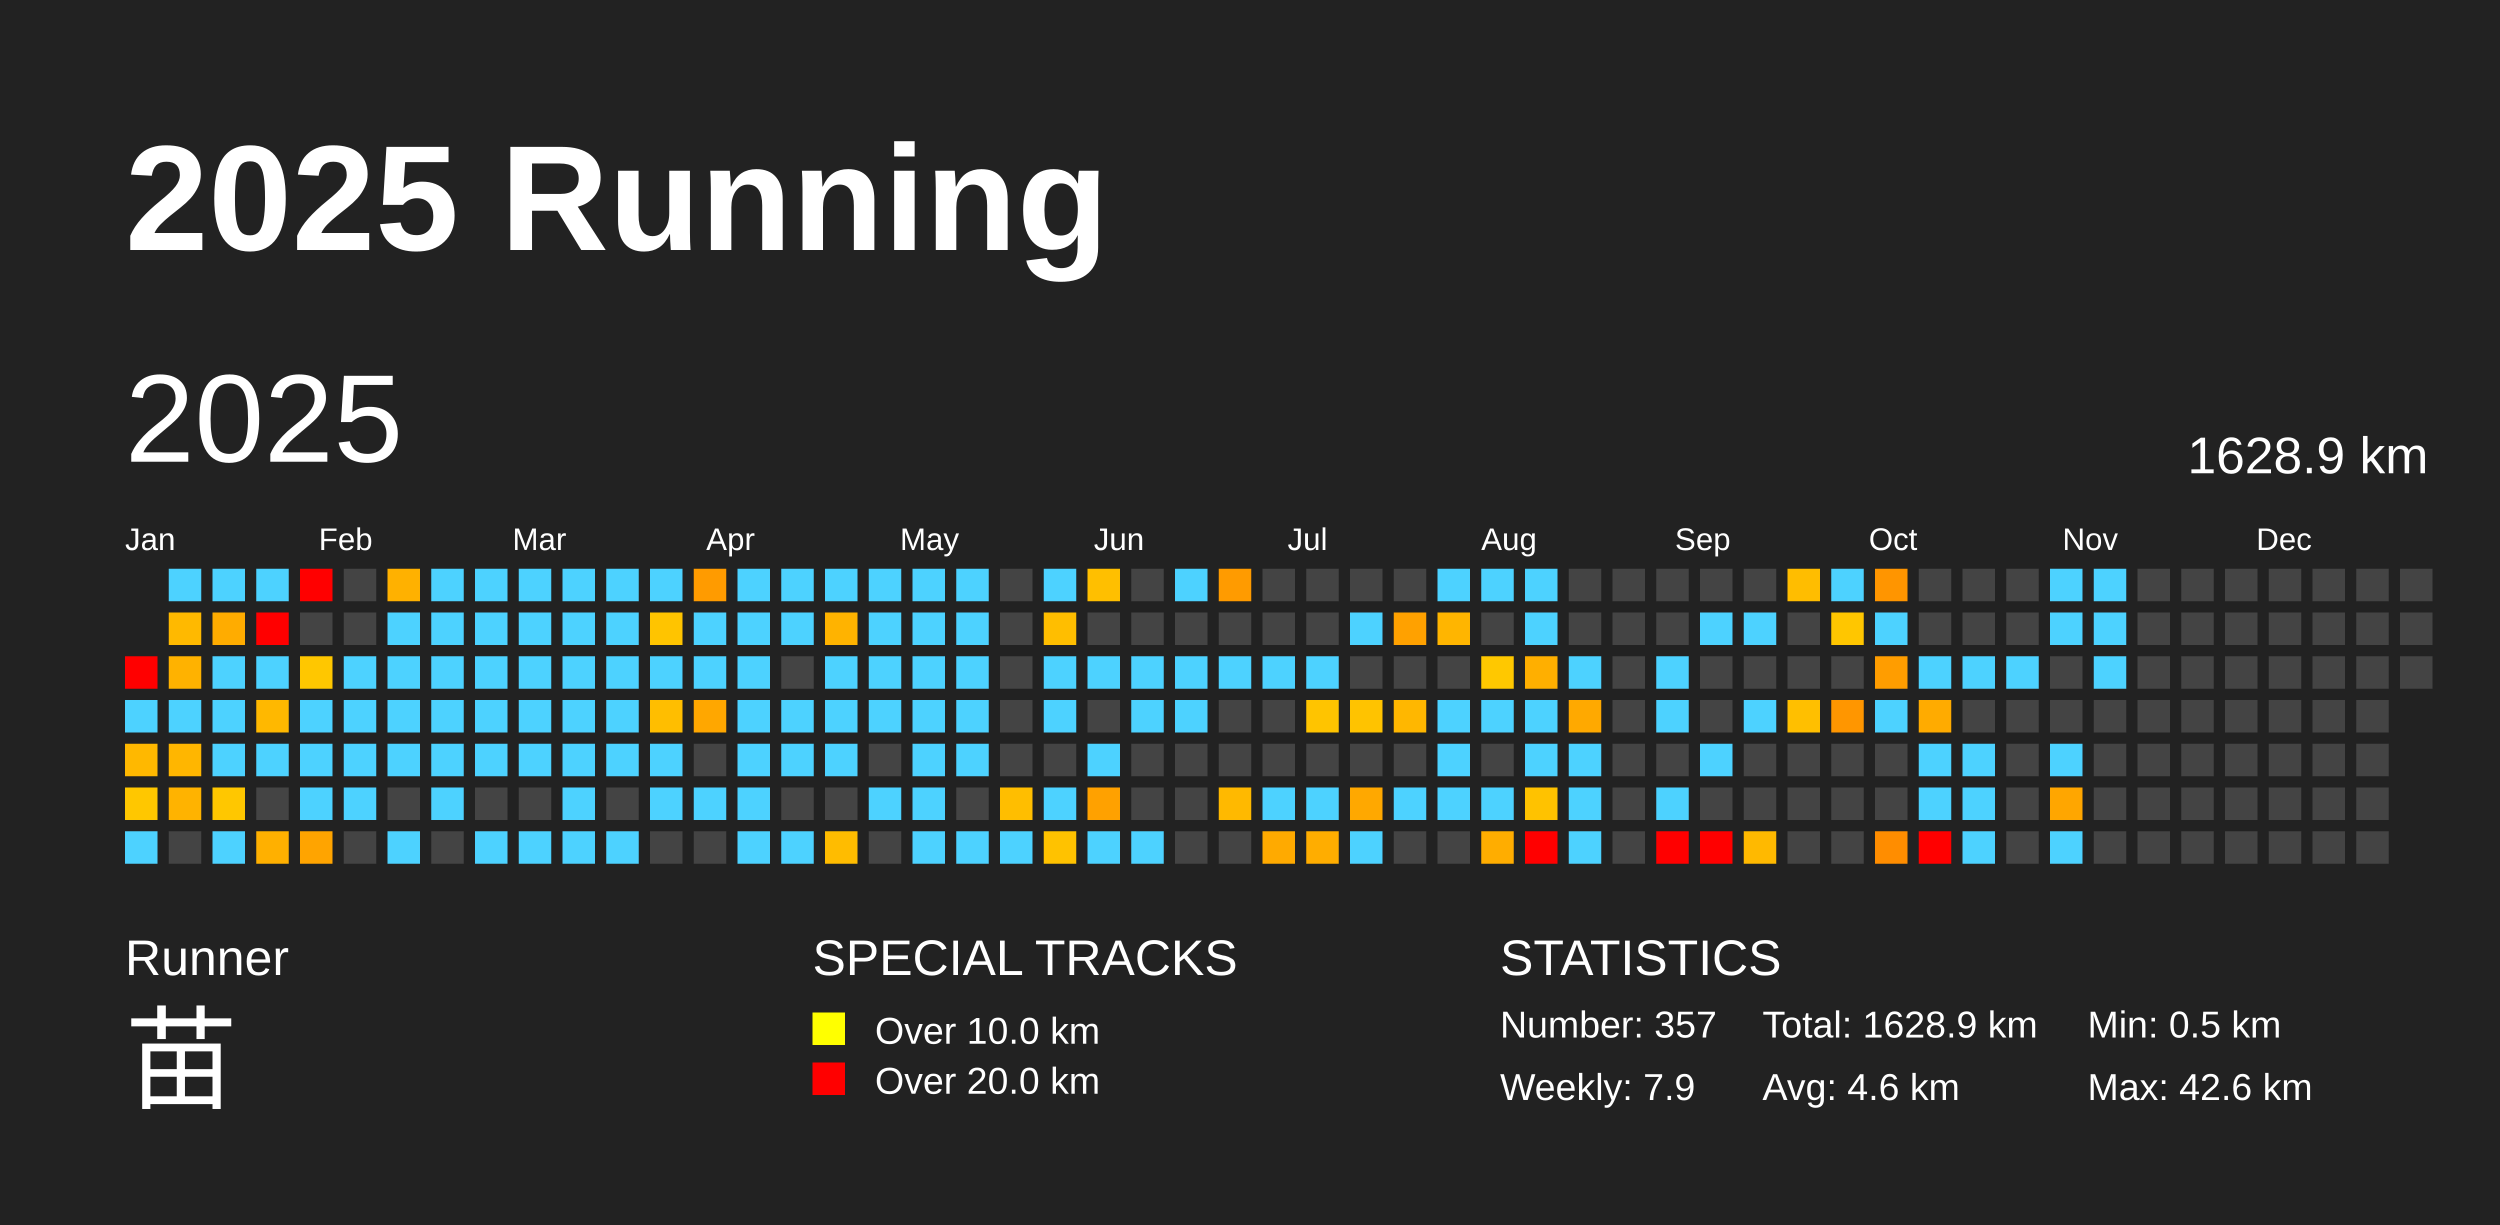
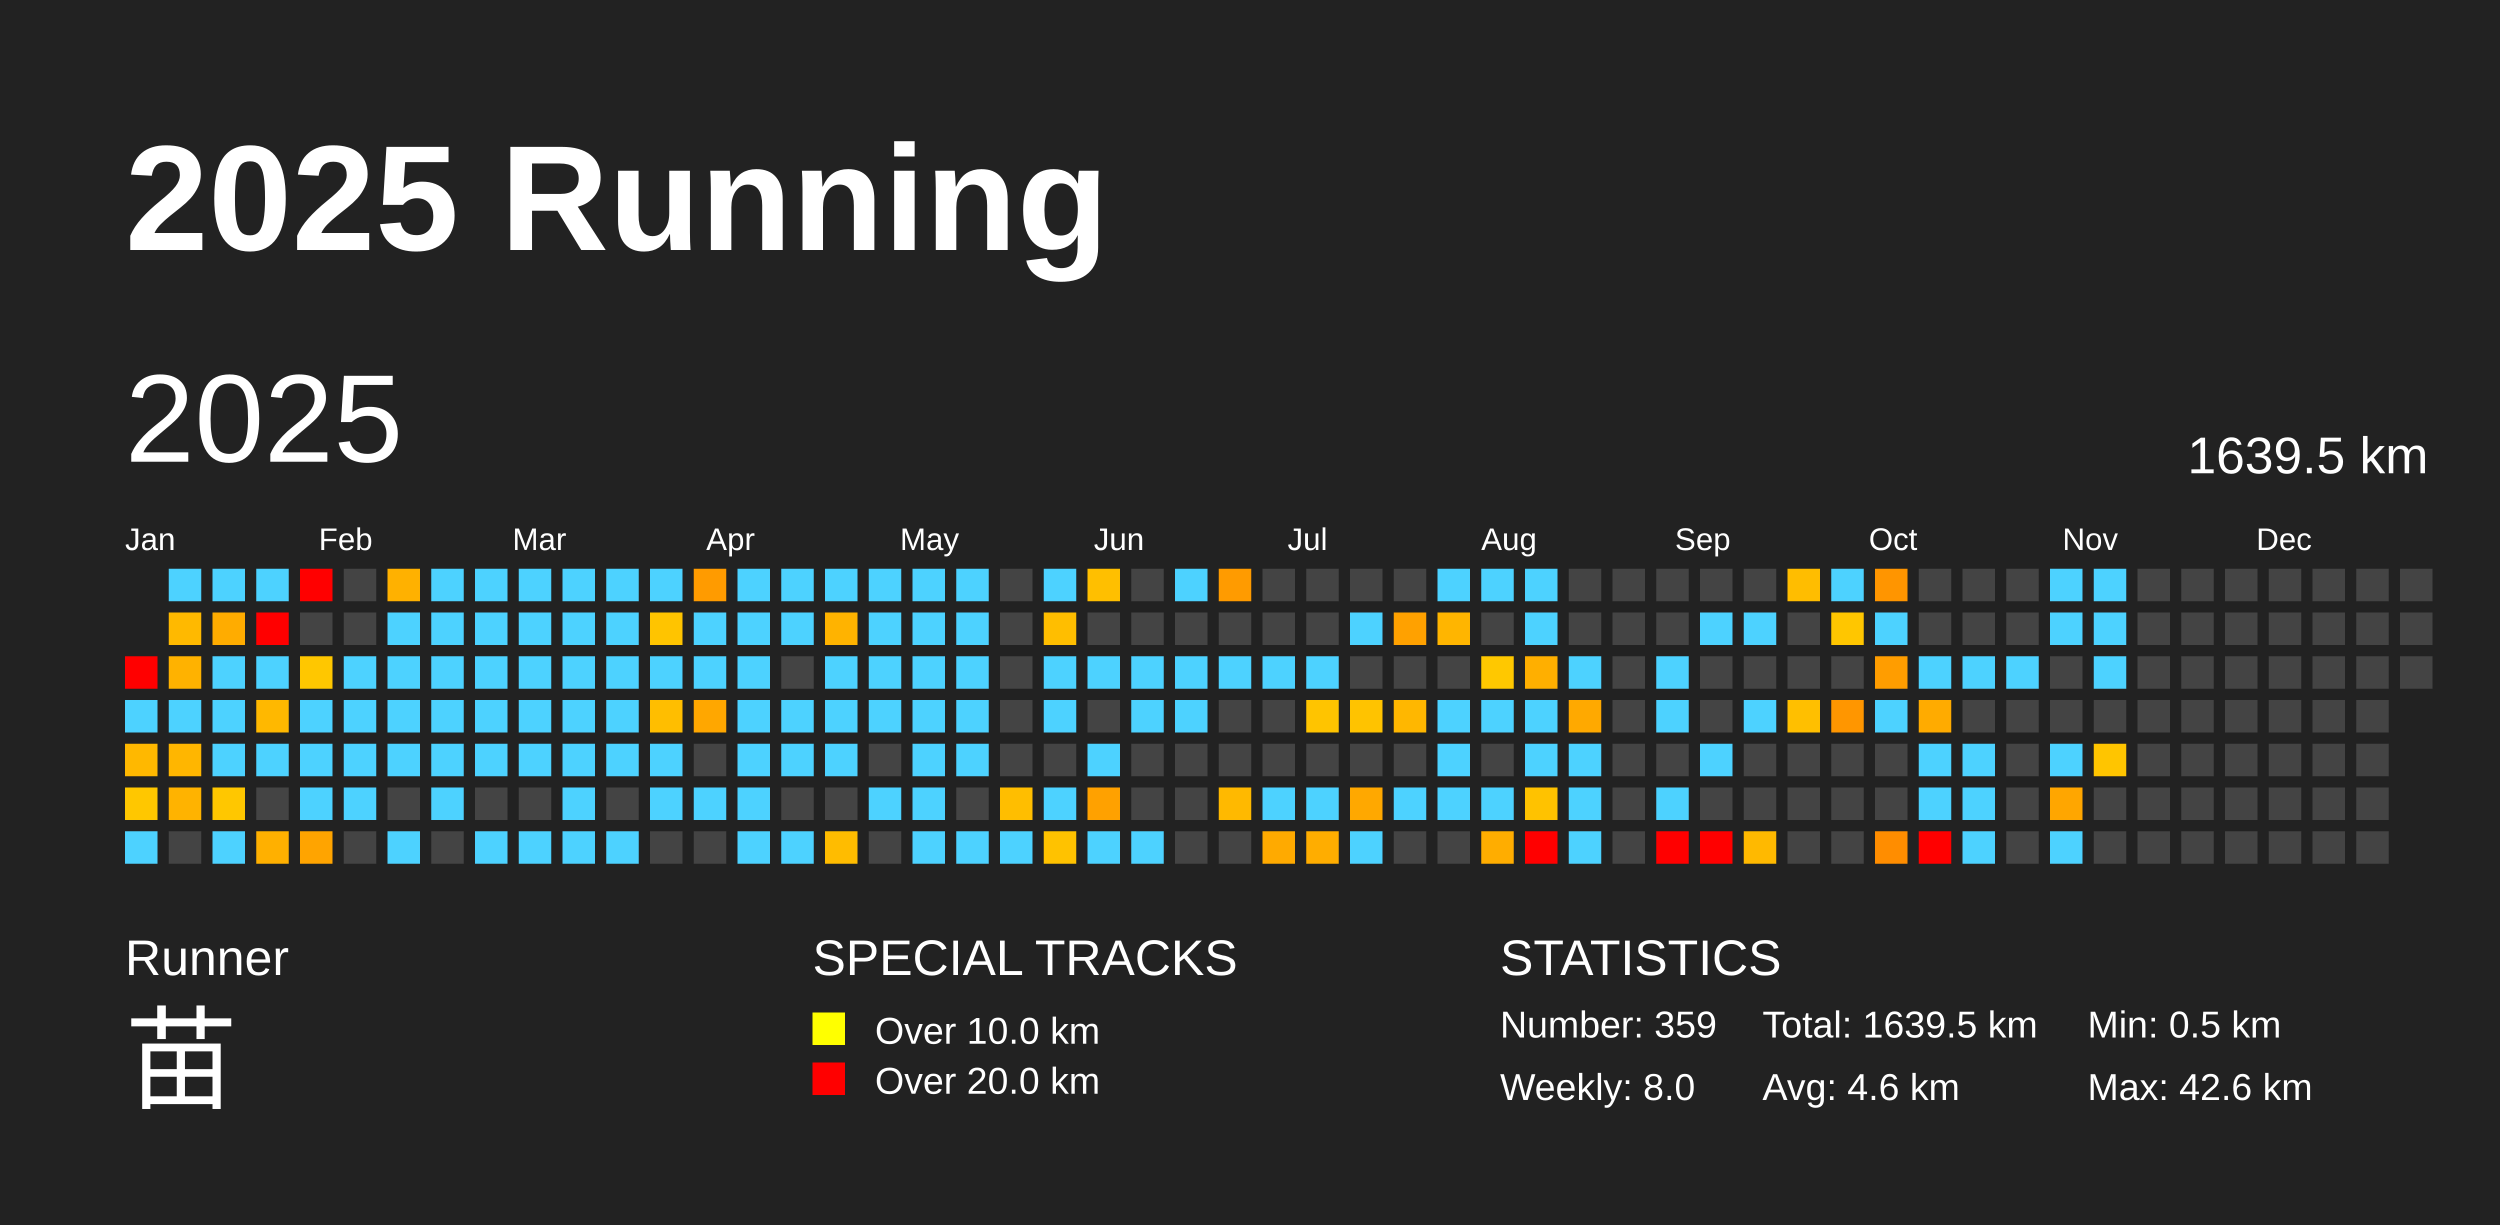
<svg xmlns="http://www.w3.org/2000/svg" baseProfile="full" height="98mm" version="1.1" viewBox="0,0,200,98" width="200mm">
  <defs />
  <rect fill="#222222" height="98" width="200" x="0" y="0" />
  <text fill="#FFFFFF" style="font-size:12px; font-family:Arial; font-weight:bold;" x="10" y="20">2025 Running</text>
  <text fill="#FFFFFF" style="font-size:4px; font-family:Arial" x="10" y="78">Runner</text>
  <text fill="#FFFFFF" style="font-size:9px; font-family:Arial" x="10" y="88">苗</text>
  <text fill="#FFFFFF" style="font-size:4px; font-family:Arial" x="65" y="78">SPECIAL TRACKS</text>
  <rect fill="yellow" height="2.6" width="2.6" x="65" y="81" />
  <text fill="#FFFFFF" style="font-size:3px; font-family:Arial" x="70" y="83.5">Over 10.0 km</text>
  <rect fill="red" height="2.6" width="2.6" x="65" y="85" />
  <text fill="#FFFFFF" style="font-size:3px; font-family:Arial" x="70" y="87.5">Over 20.0 km</text>
  <text fill="#FFFFFF" style="font-size:4px; font-family:Arial" x="120" y="78">STATISTICS</text>
-   <text fill="#FFFFFF" style="font-size:3px; font-family:Arial" x="120" y="83">Number: 357</text>
-   <text fill="#FFFFFF" style="font-size:3px; font-family:Arial" x="120" y="88">Weekly: 7.9</text>
-   <text fill="#FFFFFF" style="font-size:3px; font-family:Arial" x="141" y="83">Total: 1628.9 km</text>
+   <text fill="#FFFFFF" style="font-size:3px; font-family:Arial" x="120" y="83">Number: 359</text>
+   <text fill="#FFFFFF" style="font-size:3px; font-family:Arial" x="120" y="88">Weekly: 8.0</text>
+   <text fill="#FFFFFF" style="font-size:3px; font-family:Arial" x="141" y="83">Total: 1639.5 km</text>
  <text fill="#FFFFFF" style="font-size:3px; font-family:Arial" x="141" y="88">Avg: 4.6 km</text>
  <text fill="#FFFFFF" style="font-size:3px; font-family:Arial" x="167" y="83">Min: 0.5 km</text>
  <text fill="#FFFFFF" style="font-size:3px; font-family:Arial" x="167" y="88">Max: 42.6 km</text>
  <text dominant-baseline="hanging" fill="#FFFFFF" style="font-size:10.0px; font-family:Arial;" x="10" y="30">2025</text>
-   <text dominant-baseline="hanging" fill="#FFFFFF" style="font-size:4.125px; font-family:Arial;" x="175" y="35">1628.9 km</text>
+   <text dominant-baseline="hanging" fill="#FFFFFF" style="font-size:4.125px; font-family:Arial;" x="175" y="35">1639.5 km</text>
  <text fill="#FFFFFF" style="font-size:2.5px; font-family:Arial" x="10.0" y="44">Jan</text>
  <text fill="#FFFFFF" style="font-size:2.5px; font-family:Arial" x="25.5" y="44">Feb</text>
  <text fill="#FFFFFF" style="font-size:2.5px; font-family:Arial" x="41.0" y="44">Mar</text>
  <text fill="#FFFFFF" style="font-size:2.5px; font-family:Arial" x="56.5" y="44">Apr</text>
  <text fill="#FFFFFF" style="font-size:2.5px; font-family:Arial" x="72.0" y="44">May</text>
  <text fill="#FFFFFF" style="font-size:2.5px; font-family:Arial" x="87.5" y="44">Jun</text>
  <text fill="#FFFFFF" style="font-size:2.5px; font-family:Arial" x="103.0" y="44">Jul</text>
  <text fill="#FFFFFF" style="font-size:2.5px; font-family:Arial" x="118.5" y="44">Aug</text>
  <text fill="#FFFFFF" style="font-size:2.5px; font-family:Arial" x="134.0" y="44">Sep</text>
  <text fill="#FFFFFF" style="font-size:2.5px; font-family:Arial" x="149.5" y="44">Oct</text>
  <text fill="#FFFFFF" style="font-size:2.5px; font-family:Arial" x="165.0" y="44">Nov</text>
  <text fill="#FFFFFF" style="font-size:2.5px; font-family:Arial" x="180.5" y="44">Dec</text>
  <rect fill="red" height="2.6" width="2.6" x="10.0" y="52.5" />
  <rect fill="#4dd2ff" height="2.6" width="2.6" x="10.0" y="56.0" />
  <rect fill="#ffb800" height="2.6" width="2.6" x="10.0" y="59.5" />
  <rect fill="#ffc700" height="2.6" width="2.6" x="10.0" y="63.0" />
  <rect fill="#4dd2ff" height="2.6" width="2.6" x="10.0" y="66.5" />
  <rect fill="#4dd2ff" height="2.6" width="2.6" x="13.5" y="45.5" />
  <rect fill="#ffb900" height="2.6" width="2.6" x="13.5" y="49.0" />
  <rect fill="#ffb200" height="2.6" width="2.6" x="13.5" y="52.5" />
  <rect fill="#4dd2ff" height="2.6" width="2.6" x="13.5" y="56.0" />
  <rect fill="#ffb600" height="2.6" width="2.6" x="13.5" y="59.5" />
  <rect fill="#ffb300" height="2.6" width="2.6" x="13.5" y="63.0" />
  <rect fill="#444444" height="2.6" width="2.6" x="13.5" y="66.5" />
  <rect fill="#4dd2ff" height="2.6" width="2.6" x="17.0" y="45.5" />
  <rect fill="#ffac00" height="2.6" width="2.6" x="17.0" y="49.0" />
  <rect fill="#4dd2ff" height="2.6" width="2.6" x="17.0" y="52.5" />
  <rect fill="#4dd2ff" height="2.6" width="2.6" x="17.0" y="56.0" />
  <rect fill="#4dd2ff" height="2.6" width="2.6" x="17.0" y="59.5" />
  <rect fill="#ffc700" height="2.6" width="2.6" x="17.0" y="63.0" />
  <rect fill="#4dd2ff" height="2.6" width="2.6" x="17.0" y="66.5" />
  <rect fill="#4dd2ff" height="2.6" width="2.6" x="20.5" y="45.5" />
  <rect fill="red" height="2.6" width="2.6" x="20.5" y="49.0" />
  <rect fill="#4dd2ff" height="2.6" width="2.6" x="20.5" y="52.5" />
  <rect fill="#ffb800" height="2.6" width="2.6" x="20.5" y="56.0" />
  <rect fill="#4dd2ff" height="2.6" width="2.6" x="20.5" y="59.5" />
  <rect fill="#444444" height="2.6" width="2.6" x="20.5" y="63.0" />
  <rect fill="#ffb000" height="2.6" width="2.6" x="20.5" y="66.5" />
  <rect fill="red" height="2.6" width="2.6" x="24.0" y="45.5" />
  <rect fill="#444444" height="2.6" width="2.6" x="24.0" y="49.0" />
  <rect fill="#ffc700" height="2.6" width="2.6" x="24.0" y="52.5" />
  <rect fill="#4dd2ff" height="2.6" width="2.6" x="24.0" y="56.0" />
  <rect fill="#4dd2ff" height="2.6" width="2.6" x="24.0" y="59.5" />
  <rect fill="#4dd2ff" height="2.6" width="2.6" x="24.0" y="63.0" />
  <rect fill="#ffa400" height="2.6" width="2.6" x="24.0" y="66.5" />
  <rect fill="#444444" height="2.6" width="2.6" x="27.5" y="45.5" />
  <rect fill="#444444" height="2.6" width="2.6" x="27.5" y="49.0" />
  <rect fill="#4dd2ff" height="2.6" width="2.6" x="27.5" y="52.5" />
  <rect fill="#4dd2ff" height="2.6" width="2.6" x="27.5" y="56.0" />
  <rect fill="#4dd2ff" height="2.6" width="2.6" x="27.5" y="59.5" />
  <rect fill="#4dd2ff" height="2.6" width="2.6" x="27.5" y="63.0" />
  <rect fill="#444444" height="2.6" width="2.6" x="27.5" y="66.5" />
  <rect fill="#ffb100" height="2.6" width="2.6" x="31.0" y="45.5" />
  <rect fill="#4dd2ff" height="2.6" width="2.6" x="31.0" y="49.0" />
  <rect fill="#4dd2ff" height="2.6" width="2.6" x="31.0" y="52.5" />
  <rect fill="#4dd2ff" height="2.6" width="2.6" x="31.0" y="56.0" />
  <rect fill="#4dd2ff" height="2.6" width="2.6" x="31.0" y="59.5" />
  <rect fill="#444444" height="2.6" width="2.6" x="31.0" y="63.0" />
  <rect fill="#4dd2ff" height="2.6" width="2.6" x="31.0" y="66.5" />
  <rect fill="#4dd2ff" height="2.6" width="2.6" x="34.5" y="45.5" />
  <rect fill="#4dd2ff" height="2.6" width="2.6" x="34.5" y="49.0" />
  <rect fill="#4dd2ff" height="2.6" width="2.6" x="34.5" y="52.5" />
  <rect fill="#4dd2ff" height="2.6" width="2.6" x="34.5" y="56.0" />
  <rect fill="#4dd2ff" height="2.6" width="2.6" x="34.5" y="59.5" />
  <rect fill="#4dd2ff" height="2.6" width="2.6" x="34.5" y="63.0" />
  <rect fill="#444444" height="2.6" width="2.6" x="34.5" y="66.5" />
  <rect fill="#4dd2ff" height="2.6" width="2.6" x="38.0" y="45.5" />
  <rect fill="#4dd2ff" height="2.6" width="2.6" x="38.0" y="49.0" />
  <rect fill="#4dd2ff" height="2.6" width="2.6" x="38.0" y="52.5" />
  <rect fill="#4dd2ff" height="2.6" width="2.6" x="38.0" y="56.0" />
  <rect fill="#4dd2ff" height="2.6" width="2.6" x="38.0" y="59.5" />
  <rect fill="#444444" height="2.6" width="2.6" x="38.0" y="63.0" />
  <rect fill="#4dd2ff" height="2.6" width="2.6" x="38.0" y="66.5" />
  <rect fill="#4dd2ff" height="2.6" width="2.6" x="41.5" y="45.5" />
  <rect fill="#4dd2ff" height="2.6" width="2.6" x="41.5" y="49.0" />
  <rect fill="#4dd2ff" height="2.6" width="2.6" x="41.5" y="52.5" />
  <rect fill="#4dd2ff" height="2.6" width="2.6" x="41.5" y="56.0" />
  <rect fill="#4dd2ff" height="2.6" width="2.6" x="41.5" y="59.5" />
  <rect fill="#444444" height="2.6" width="2.6" x="41.5" y="63.0" />
  <rect fill="#4dd2ff" height="2.6" width="2.6" x="41.5" y="66.5" />
  <rect fill="#4dd2ff" height="2.6" width="2.6" x="45.0" y="45.5" />
  <rect fill="#4dd2ff" height="2.6" width="2.6" x="45.0" y="49.0" />
  <rect fill="#4dd2ff" height="2.6" width="2.6" x="45.0" y="52.5" />
  <rect fill="#4dd2ff" height="2.6" width="2.6" x="45.0" y="56.0" />
  <rect fill="#4dd2ff" height="2.6" width="2.6" x="45.0" y="59.5" />
  <rect fill="#4dd2ff" height="2.6" width="2.6" x="45.0" y="63.0" />
  <rect fill="#4dd2ff" height="2.6" width="2.6" x="45.0" y="66.5" />
  <rect fill="#4dd2ff" height="2.6" width="2.6" x="48.5" y="45.5" />
  <rect fill="#4dd2ff" height="2.6" width="2.6" x="48.5" y="49.0" />
  <rect fill="#4dd2ff" height="2.6" width="2.6" x="48.5" y="52.5" />
  <rect fill="#4dd2ff" height="2.6" width="2.6" x="48.5" y="56.0" />
  <rect fill="#4dd2ff" height="2.6" width="2.6" x="48.5" y="59.5" />
  <rect fill="#444444" height="2.6" width="2.6" x="48.5" y="63.0" />
  <rect fill="#4dd2ff" height="2.6" width="2.6" x="48.5" y="66.5" />
  <rect fill="#4dd2ff" height="2.6" width="2.6" x="52.0" y="45.5" />
  <rect fill="#ffc400" height="2.6" width="2.6" x="52.0" y="49.0" />
  <rect fill="#4dd2ff" height="2.6" width="2.6" x="52.0" y="52.5" />
  <rect fill="#ffbe00" height="2.6" width="2.6" x="52.0" y="56.0" />
  <rect fill="#4dd2ff" height="2.6" width="2.6" x="52.0" y="59.5" />
  <rect fill="#4dd2ff" height="2.6" width="2.6" x="52.0" y="63.0" />
  <rect fill="#444444" height="2.6" width="2.6" x="52.0" y="66.5" />
  <rect fill="#ff9b00" height="2.6" width="2.6" x="55.5" y="45.5" />
  <rect fill="#4dd2ff" height="2.6" width="2.6" x="55.5" y="49.0" />
  <rect fill="#4dd2ff" height="2.6" width="2.6" x="55.5" y="52.5" />
  <rect fill="#ffa700" height="2.6" width="2.6" x="55.5" y="56.0" />
  <rect fill="#444444" height="2.6" width="2.6" x="55.5" y="59.5" />
  <rect fill="#4dd2ff" height="2.6" width="2.6" x="55.5" y="63.0" />
  <rect fill="#444444" height="2.6" width="2.6" x="55.5" y="66.5" />
  <rect fill="#4dd2ff" height="2.6" width="2.6" x="59.0" y="45.5" />
  <rect fill="#4dd2ff" height="2.6" width="2.6" x="59.0" y="49.0" />
  <rect fill="#4dd2ff" height="2.6" width="2.6" x="59.0" y="52.5" />
  <rect fill="#4dd2ff" height="2.6" width="2.6" x="59.0" y="56.0" />
  <rect fill="#4dd2ff" height="2.6" width="2.6" x="59.0" y="59.5" />
  <rect fill="#4dd2ff" height="2.6" width="2.6" x="59.0" y="63.0" />
  <rect fill="#4dd2ff" height="2.6" width="2.6" x="59.0" y="66.5" />
  <rect fill="#4dd2ff" height="2.6" width="2.6" x="62.5" y="45.5" />
  <rect fill="#4dd2ff" height="2.6" width="2.6" x="62.5" y="49.0" />
  <rect fill="#444444" height="2.6" width="2.6" x="62.5" y="52.5" />
  <rect fill="#4dd2ff" height="2.6" width="2.6" x="62.5" y="56.0" />
  <rect fill="#4dd2ff" height="2.6" width="2.6" x="62.5" y="59.5" />
  <rect fill="#444444" height="2.6" width="2.6" x="62.5" y="63.0" />
  <rect fill="#4dd2ff" height="2.6" width="2.6" x="62.5" y="66.5" />
  <rect fill="#4dd2ff" height="2.6" width="2.6" x="66.0" y="45.5" />
  <rect fill="#ffb300" height="2.6" width="2.6" x="66.0" y="49.0" />
  <rect fill="#4dd2ff" height="2.6" width="2.6" x="66.0" y="52.5" />
  <rect fill="#4dd2ff" height="2.6" width="2.6" x="66.0" y="56.0" />
  <rect fill="#4dd2ff" height="2.6" width="2.6" x="66.0" y="59.5" />
  <rect fill="#444444" height="2.6" width="2.6" x="66.0" y="63.0" />
  <rect fill="#ffbc00" height="2.6" width="2.6" x="66.0" y="66.5" />
  <rect fill="#4dd2ff" height="2.6" width="2.6" x="69.5" y="45.5" />
  <rect fill="#4dd2ff" height="2.6" width="2.6" x="69.5" y="49.0" />
  <rect fill="#4dd2ff" height="2.6" width="2.6" x="69.5" y="52.5" />
  <rect fill="#4dd2ff" height="2.6" width="2.6" x="69.5" y="56.0" />
  <rect fill="#444444" height="2.6" width="2.6" x="69.5" y="59.5" />
  <rect fill="#4dd2ff" height="2.6" width="2.6" x="69.5" y="63.0" />
  <rect fill="#444444" height="2.6" width="2.6" x="69.5" y="66.5" />
  <rect fill="#4dd2ff" height="2.6" width="2.6" x="73.0" y="45.5" />
  <rect fill="#4dd2ff" height="2.6" width="2.6" x="73.0" y="49.0" />
  <rect fill="#4dd2ff" height="2.6" width="2.6" x="73.0" y="52.5" />
  <rect fill="#4dd2ff" height="2.6" width="2.6" x="73.0" y="56.0" />
  <rect fill="#4dd2ff" height="2.6" width="2.6" x="73.0" y="59.5" />
  <rect fill="#4dd2ff" height="2.6" width="2.6" x="73.0" y="63.0" />
  <rect fill="#4dd2ff" height="2.6" width="2.6" x="73.0" y="66.5" />
  <rect fill="#4dd2ff" height="2.6" width="2.6" x="76.5" y="45.5" />
  <rect fill="#4dd2ff" height="2.6" width="2.6" x="76.5" y="49.0" />
  <rect fill="#4dd2ff" height="2.6" width="2.6" x="76.5" y="52.5" />
  <rect fill="#4dd2ff" height="2.6" width="2.6" x="76.5" y="56.0" />
  <rect fill="#4dd2ff" height="2.6" width="2.6" x="76.5" y="59.5" />
  <rect fill="#444444" height="2.6" width="2.6" x="76.5" y="63.0" />
  <rect fill="#4dd2ff" height="2.6" width="2.6" x="76.5" y="66.5" />
  <rect fill="#444444" height="2.6" width="2.6" x="80.0" y="45.5" />
  <rect fill="#444444" height="2.6" width="2.6" x="80.0" y="49.0" />
  <rect fill="#444444" height="2.6" width="2.6" x="80.0" y="52.5" />
  <rect fill="#444444" height="2.6" width="2.6" x="80.0" y="56.0" />
  <rect fill="#444444" height="2.6" width="2.6" x="80.0" y="59.5" />
  <rect fill="#ffbe00" height="2.6" width="2.6" x="80.0" y="63.0" />
  <rect fill="#4dd2ff" height="2.6" width="2.6" x="80.0" y="66.5" />
  <rect fill="#4dd2ff" height="2.6" width="2.6" x="83.5" y="45.5" />
  <rect fill="#ffbe00" height="2.6" width="2.6" x="83.5" y="49.0" />
  <rect fill="#4dd2ff" height="2.6" width="2.6" x="83.5" y="52.5" />
  <rect fill="#4dd2ff" height="2.6" width="2.6" x="83.5" y="56.0" />
  <rect fill="#444444" height="2.6" width="2.6" x="83.5" y="59.5" />
  <rect fill="#4dd2ff" height="2.6" width="2.6" x="83.5" y="63.0" />
  <rect fill="#ffc200" height="2.6" width="2.6" x="83.5" y="66.5" />
  <rect fill="#ffbf00" height="2.6" width="2.6" x="87.0" y="45.5" />
  <rect fill="#444444" height="2.6" width="2.6" x="87.0" y="49.0" />
  <rect fill="#4dd2ff" height="2.6" width="2.6" x="87.0" y="52.5" />
  <rect fill="#444444" height="2.6" width="2.6" x="87.0" y="56.0" />
  <rect fill="#4dd2ff" height="2.6" width="2.6" x="87.0" y="59.5" />
  <rect fill="#ffa100" height="2.6" width="2.6" x="87.0" y="63.0" />
  <rect fill="#4dd2ff" height="2.6" width="2.6" x="87.0" y="66.5" />
  <rect fill="#444444" height="2.6" width="2.6" x="90.5" y="45.5" />
  <rect fill="#444444" height="2.6" width="2.6" x="90.5" y="49.0" />
  <rect fill="#4dd2ff" height="2.6" width="2.6" x="90.5" y="52.5" />
  <rect fill="#4dd2ff" height="2.6" width="2.6" x="90.5" y="56.0" />
  <rect fill="#444444" height="2.6" width="2.6" x="90.5" y="59.5" />
  <rect fill="#444444" height="2.6" width="2.6" x="90.5" y="63.0" />
  <rect fill="#4dd2ff" height="2.6" width="2.6" x="90.5" y="66.5" />
  <rect fill="#4dd2ff" height="2.6" width="2.6" x="94.0" y="45.5" />
  <rect fill="#444444" height="2.6" width="2.6" x="94.0" y="49.0" />
  <rect fill="#4dd2ff" height="2.6" width="2.6" x="94.0" y="52.5" />
  <rect fill="#4dd2ff" height="2.6" width="2.6" x="94.0" y="56.0" />
  <rect fill="#444444" height="2.6" width="2.6" x="94.0" y="59.5" />
  <rect fill="#444444" height="2.6" width="2.6" x="94.0" y="63.0" />
  <rect fill="#444444" height="2.6" width="2.6" x="94.0" y="66.5" />
  <rect fill="#ff9b00" height="2.6" width="2.6" x="97.5" y="45.5" />
  <rect fill="#444444" height="2.6" width="2.6" x="97.5" y="49.0" />
  <rect fill="#4dd2ff" height="2.6" width="2.6" x="97.5" y="52.5" />
  <rect fill="#444444" height="2.6" width="2.6" x="97.5" y="56.0" />
  <rect fill="#444444" height="2.6" width="2.6" x="97.5" y="59.5" />
  <rect fill="#ffb900" height="2.6" width="2.6" x="97.5" y="63.0" />
  <rect fill="#444444" height="2.6" width="2.6" x="97.5" y="66.5" />
  <rect fill="#444444" height="2.6" width="2.6" x="101.0" y="45.5" />
  <rect fill="#444444" height="2.6" width="2.6" x="101.0" y="49.0" />
  <rect fill="#4dd2ff" height="2.6" width="2.6" x="101.0" y="52.5" />
  <rect fill="#444444" height="2.6" width="2.6" x="101.0" y="56.0" />
  <rect fill="#444444" height="2.6" width="2.6" x="101.0" y="59.5" />
  <rect fill="#4dd2ff" height="2.6" width="2.6" x="101.0" y="63.0" />
  <rect fill="#ffaa00" height="2.6" width="2.6" x="101.0" y="66.5" />
  <rect fill="#444444" height="2.6" width="2.6" x="104.5" y="45.5" />
  <rect fill="#444444" height="2.6" width="2.6" x="104.5" y="49.0" />
  <rect fill="#4dd2ff" height="2.6" width="2.6" x="104.5" y="52.5" />
  <rect fill="#ffc400" height="2.6" width="2.6" x="104.5" y="56.0" />
  <rect fill="#444444" height="2.6" width="2.6" x="104.5" y="59.5" />
  <rect fill="#4dd2ff" height="2.6" width="2.6" x="104.5" y="63.0" />
  <rect fill="#ffad00" height="2.6" width="2.6" x="104.5" y="66.5" />
  <rect fill="#444444" height="2.6" width="2.6" x="108.0" y="45.5" />
  <rect fill="#4dd2ff" height="2.6" width="2.6" x="108.0" y="49.0" />
  <rect fill="#444444" height="2.6" width="2.6" x="108.0" y="52.5" />
  <rect fill="#ffc300" height="2.6" width="2.6" x="108.0" y="56.0" />
  <rect fill="#444444" height="2.6" width="2.6" x="108.0" y="59.5" />
  <rect fill="#ffa800" height="2.6" width="2.6" x="108.0" y="63.0" />
  <rect fill="#4dd2ff" height="2.6" width="2.6" x="108.0" y="66.5" />
  <rect fill="#444444" height="2.6" width="2.6" x="111.5" y="45.5" />
  <rect fill="#ffa100" height="2.6" width="2.6" x="111.5" y="49.0" />
  <rect fill="#444444" height="2.6" width="2.6" x="111.5" y="52.5" />
  <rect fill="#ffb700" height="2.6" width="2.6" x="111.5" y="56.0" />
  <rect fill="#444444" height="2.6" width="2.6" x="111.5" y="59.5" />
  <rect fill="#4dd2ff" height="2.6" width="2.6" x="111.5" y="63.0" />
  <rect fill="#444444" height="2.6" width="2.6" x="111.5" y="66.5" />
  <rect fill="#4dd2ff" height="2.6" width="2.6" x="115.0" y="45.5" />
  <rect fill="#ffb500" height="2.6" width="2.6" x="115.0" y="49.0" />
  <rect fill="#444444" height="2.6" width="2.6" x="115.0" y="52.5" />
  <rect fill="#4dd2ff" height="2.6" width="2.6" x="115.0" y="56.0" />
  <rect fill="#4dd2ff" height="2.6" width="2.6" x="115.0" y="59.5" />
  <rect fill="#4dd2ff" height="2.6" width="2.6" x="115.0" y="63.0" />
  <rect fill="#444444" height="2.6" width="2.6" x="115.0" y="66.5" />
  <rect fill="#4dd2ff" height="2.6" width="2.6" x="118.5" y="45.5" />
  <rect fill="#444444" height="2.6" width="2.6" x="118.5" y="49.0" />
  <rect fill="#ffc800" height="2.6" width="2.6" x="118.5" y="52.5" />
  <rect fill="#4dd2ff" height="2.6" width="2.6" x="118.5" y="56.0" />
  <rect fill="#444444" height="2.6" width="2.6" x="118.5" y="59.5" />
  <rect fill="#4dd2ff" height="2.6" width="2.6" x="118.5" y="63.0" />
  <rect fill="#ffad00" height="2.6" width="2.6" x="118.5" y="66.5" />
  <rect fill="#4dd2ff" height="2.6" width="2.6" x="122.0" y="45.5" />
  <rect fill="#4dd2ff" height="2.6" width="2.6" x="122.0" y="49.0" />
  <rect fill="#ffaf00" height="2.6" width="2.6" x="122.0" y="52.5" />
  <rect fill="#4dd2ff" height="2.6" width="2.6" x="122.0" y="56.0" />
  <rect fill="#4dd2ff" height="2.6" width="2.6" x="122.0" y="59.5" />
  <rect fill="#ffc200" height="2.6" width="2.6" x="122.0" y="63.0" />
  <rect fill="red" height="2.6" width="2.6" x="122.0" y="66.5" />
  <rect fill="#444444" height="2.6" width="2.6" x="125.5" y="45.5" />
  <rect fill="#444444" height="2.6" width="2.6" x="125.5" y="49.0" />
  <rect fill="#4dd2ff" height="2.6" width="2.6" x="125.5" y="52.5" />
  <rect fill="#ffa900" height="2.6" width="2.6" x="125.5" y="56.0" />
  <rect fill="#4dd2ff" height="2.6" width="2.6" x="125.5" y="59.5" />
  <rect fill="#4dd2ff" height="2.6" width="2.6" x="125.5" y="63.0" />
  <rect fill="#4dd2ff" height="2.6" width="2.6" x="125.5" y="66.5" />
  <rect fill="#444444" height="2.6" width="2.6" x="129.0" y="45.5" />
  <rect fill="#444444" height="2.6" width="2.6" x="129.0" y="49.0" />
  <rect fill="#444444" height="2.6" width="2.6" x="129.0" y="52.5" />
  <rect fill="#444444" height="2.6" width="2.6" x="129.0" y="56.0" />
  <rect fill="#444444" height="2.6" width="2.6" x="129.0" y="59.5" />
  <rect fill="#444444" height="2.6" width="2.6" x="129.0" y="63.0" />
  <rect fill="#444444" height="2.6" width="2.6" x="129.0" y="66.5" />
  <rect fill="#444444" height="2.6" width="2.6" x="132.5" y="45.5" />
  <rect fill="#444444" height="2.6" width="2.6" x="132.5" y="49.0" />
  <rect fill="#4dd2ff" height="2.6" width="2.6" x="132.5" y="52.5" />
  <rect fill="#4dd2ff" height="2.6" width="2.6" x="132.5" y="56.0" />
  <rect fill="#444444" height="2.6" width="2.6" x="132.5" y="59.5" />
  <rect fill="#4dd2ff" height="2.6" width="2.6" x="132.5" y="63.0" />
  <rect fill="red" height="2.6" width="2.6" x="132.5" y="66.5" />
  <rect fill="#444444" height="2.6" width="2.6" x="136.0" y="45.5" />
  <rect fill="#4dd2ff" height="2.6" width="2.6" x="136.0" y="49.0" />
  <rect fill="#444444" height="2.6" width="2.6" x="136.0" y="52.5" />
  <rect fill="#444444" height="2.6" width="2.6" x="136.0" y="56.0" />
  <rect fill="#4dd2ff" height="2.6" width="2.6" x="136.0" y="59.5" />
  <rect fill="#444444" height="2.6" width="2.6" x="136.0" y="63.0" />
  <rect fill="red" height="2.6" width="2.6" x="136.0" y="66.5" />
  <rect fill="#444444" height="2.6" width="2.6" x="139.5" y="45.5" />
  <rect fill="#4dd2ff" height="2.6" width="2.6" x="139.5" y="49.0" />
  <rect fill="#444444" height="2.6" width="2.6" x="139.5" y="52.5" />
  <rect fill="#4dd2ff" height="2.6" width="2.6" x="139.5" y="56.0" />
  <rect fill="#444444" height="2.6" width="2.6" x="139.5" y="59.5" />
  <rect fill="#444444" height="2.6" width="2.6" x="139.5" y="63.0" />
  <rect fill="#ffb900" height="2.6" width="2.6" x="139.5" y="66.5" />
  <rect fill="#ffbd00" height="2.6" width="2.6" x="143.0" y="45.5" />
  <rect fill="#444444" height="2.6" width="2.6" x="143.0" y="49.0" />
  <rect fill="#444444" height="2.6" width="2.6" x="143.0" y="52.5" />
  <rect fill="#ffbf00" height="2.6" width="2.6" x="143.0" y="56.0" />
  <rect fill="#444444" height="2.6" width="2.6" x="143.0" y="59.5" />
  <rect fill="#444444" height="2.6" width="2.6" x="143.0" y="63.0" />
  <rect fill="#444444" height="2.6" width="2.6" x="143.0" y="66.5" />
  <rect fill="#4dd2ff" height="2.6" width="2.6" x="146.5" y="45.5" />
  <rect fill="#ffc600" height="2.6" width="2.6" x="146.5" y="49.0" />
  <rect fill="#444444" height="2.6" width="2.6" x="146.5" y="52.5" />
  <rect fill="#ff9600" height="2.6" width="2.6" x="146.5" y="56.0" />
  <rect fill="#444444" height="2.6" width="2.6" x="146.5" y="59.5" />
  <rect fill="#444444" height="2.6" width="2.6" x="146.5" y="63.0" />
  <rect fill="#444444" height="2.6" width="2.6" x="146.5" y="66.5" />
  <rect fill="#ff9500" height="2.6" width="2.6" x="150.0" y="45.5" />
  <rect fill="#4dd2ff" height="2.6" width="2.6" x="150.0" y="49.0" />
  <rect fill="#ff9d00" height="2.6" width="2.6" x="150.0" y="52.5" />
  <rect fill="#4dd2ff" height="2.6" width="2.6" x="150.0" y="56.0" />
  <rect fill="#444444" height="2.6" width="2.6" x="150.0" y="59.5" />
  <rect fill="#444444" height="2.6" width="2.6" x="150.0" y="63.0" />
  <rect fill="#ff8d00" height="2.6" width="2.6" x="150.0" y="66.5" />
  <rect fill="#444444" height="2.6" width="2.6" x="153.5" y="45.5" />
  <rect fill="#444444" height="2.6" width="2.6" x="153.5" y="49.0" />
  <rect fill="#4dd2ff" height="2.6" width="2.6" x="153.5" y="52.5" />
  <rect fill="#ffab00" height="2.6" width="2.6" x="153.5" y="56.0" />
  <rect fill="#4dd2ff" height="2.6" width="2.6" x="153.5" y="59.5" />
  <rect fill="#4dd2ff" height="2.6" width="2.6" x="153.5" y="63.0" />
  <rect fill="red" height="2.6" width="2.6" x="153.5" y="66.5" />
  <rect fill="#444444" height="2.6" width="2.6" x="157.0" y="45.5" />
  <rect fill="#444444" height="2.6" width="2.6" x="157.0" y="49.0" />
  <rect fill="#4dd2ff" height="2.6" width="2.6" x="157.0" y="52.5" />
  <rect fill="#444444" height="2.6" width="2.6" x="157.0" y="56.0" />
  <rect fill="#4dd2ff" height="2.6" width="2.6" x="157.0" y="59.5" />
  <rect fill="#4dd2ff" height="2.6" width="2.6" x="157.0" y="63.0" />
  <rect fill="#4dd2ff" height="2.6" width="2.6" x="157.0" y="66.5" />
  <rect fill="#444444" height="2.6" width="2.6" x="160.5" y="45.5" />
  <rect fill="#444444" height="2.6" width="2.6" x="160.5" y="49.0" />
  <rect fill="#4dd2ff" height="2.6" width="2.6" x="160.5" y="52.5" />
  <rect fill="#444444" height="2.6" width="2.6" x="160.5" y="56.0" />
  <rect fill="#444444" height="2.6" width="2.6" x="160.5" y="59.5" />
  <rect fill="#444444" height="2.6" width="2.6" x="160.5" y="63.0" />
  <rect fill="#444444" height="2.6" width="2.6" x="160.5" y="66.5" />
  <rect fill="#4dd2ff" height="2.6" width="2.6" x="164.0" y="45.5" />
  <rect fill="#4dd2ff" height="2.6" width="2.6" x="164.0" y="49.0" />
  <rect fill="#444444" height="2.6" width="2.6" x="164.0" y="52.5" />
  <rect fill="#444444" height="2.6" width="2.6" x="164.0" y="56.0" />
  <rect fill="#4dd2ff" height="2.6" width="2.6" x="164.0" y="59.5" />
  <rect fill="#ffa600" height="2.6" width="2.6" x="164.0" y="63.0" />
  <rect fill="#4dd2ff" height="2.6" width="2.6" x="164.0" y="66.5" />
  <rect fill="#4dd2ff" height="2.6" width="2.6" x="167.5" y="45.5" />
  <rect fill="#4dd2ff" height="2.6" width="2.6" x="167.5" y="49.0" />
  <rect fill="#4dd2ff" height="2.6" width="2.6" x="167.5" y="52.5" />
  <rect fill="#444444" height="2.6" width="2.6" x="167.5" y="56.0" />
-   <rect fill="#444444" height="2.6" width="2.6" x="167.5" y="59.5" />
+   <rect fill="#ffc500" height="2.6" width="2.6" x="167.5" y="59.5" />
  <rect fill="#444444" height="2.6" width="2.6" x="167.5" y="63.0" />
  <rect fill="#444444" height="2.6" width="2.6" x="167.5" y="66.5" />
  <rect fill="#444444" height="2.6" width="2.6" x="171.0" y="45.5" />
  <rect fill="#444444" height="2.6" width="2.6" x="171.0" y="49.0" />
  <rect fill="#444444" height="2.6" width="2.6" x="171.0" y="52.5" />
  <rect fill="#444444" height="2.6" width="2.6" x="171.0" y="56.0" />
  <rect fill="#444444" height="2.6" width="2.6" x="171.0" y="59.5" />
  <rect fill="#444444" height="2.6" width="2.6" x="171.0" y="63.0" />
  <rect fill="#444444" height="2.6" width="2.6" x="171.0" y="66.5" />
  <rect fill="#444444" height="2.6" width="2.6" x="174.5" y="45.5" />
  <rect fill="#444444" height="2.6" width="2.6" x="174.5" y="49.0" />
  <rect fill="#444444" height="2.6" width="2.6" x="174.5" y="52.5" />
  <rect fill="#444444" height="2.6" width="2.6" x="174.5" y="56.0" />
  <rect fill="#444444" height="2.6" width="2.6" x="174.5" y="59.5" />
  <rect fill="#444444" height="2.6" width="2.6" x="174.5" y="63.0" />
  <rect fill="#444444" height="2.6" width="2.6" x="174.5" y="66.5" />
  <rect fill="#444444" height="2.6" width="2.6" x="178.0" y="45.5" />
  <rect fill="#444444" height="2.6" width="2.6" x="178.0" y="49.0" />
  <rect fill="#444444" height="2.6" width="2.6" x="178.0" y="52.5" />
  <rect fill="#444444" height="2.6" width="2.6" x="178.0" y="56.0" />
  <rect fill="#444444" height="2.6" width="2.6" x="178.0" y="59.5" />
  <rect fill="#444444" height="2.6" width="2.6" x="178.0" y="63.0" />
  <rect fill="#444444" height="2.6" width="2.6" x="178.0" y="66.5" />
  <rect fill="#444444" height="2.6" width="2.6" x="181.5" y="45.5" />
  <rect fill="#444444" height="2.6" width="2.6" x="181.5" y="49.0" />
  <rect fill="#444444" height="2.6" width="2.6" x="181.5" y="52.5" />
  <rect fill="#444444" height="2.6" width="2.6" x="181.5" y="56.0" />
  <rect fill="#444444" height="2.6" width="2.6" x="181.5" y="59.5" />
  <rect fill="#444444" height="2.6" width="2.6" x="181.5" y="63.0" />
  <rect fill="#444444" height="2.6" width="2.6" x="181.5" y="66.5" />
  <rect fill="#444444" height="2.6" width="2.6" x="185.0" y="45.5" />
  <rect fill="#444444" height="2.6" width="2.6" x="185.0" y="49.0" />
  <rect fill="#444444" height="2.6" width="2.6" x="185.0" y="52.5" />
  <rect fill="#444444" height="2.6" width="2.6" x="185.0" y="56.0" />
  <rect fill="#444444" height="2.6" width="2.6" x="185.0" y="59.5" />
  <rect fill="#444444" height="2.6" width="2.6" x="185.0" y="63.0" />
  <rect fill="#444444" height="2.6" width="2.6" x="185.0" y="66.5" />
  <rect fill="#444444" height="2.6" width="2.6" x="188.5" y="45.5" />
  <rect fill="#444444" height="2.6" width="2.6" x="188.5" y="49.0" />
  <rect fill="#444444" height="2.6" width="2.6" x="188.5" y="52.5" />
  <rect fill="#444444" height="2.6" width="2.6" x="188.5" y="56.0" />
  <rect fill="#444444" height="2.6" width="2.6" x="188.5" y="59.5" />
  <rect fill="#444444" height="2.6" width="2.6" x="188.5" y="63.0" />
  <rect fill="#444444" height="2.6" width="2.6" x="188.5" y="66.5" />
  <rect fill="#444444" height="2.6" width="2.6" x="192.0" y="45.5" />
  <rect fill="#444444" height="2.6" width="2.6" x="192.0" y="49.0" />
  <rect fill="#444444" height="2.6" width="2.6" x="192.0" y="52.5" />
</svg>
